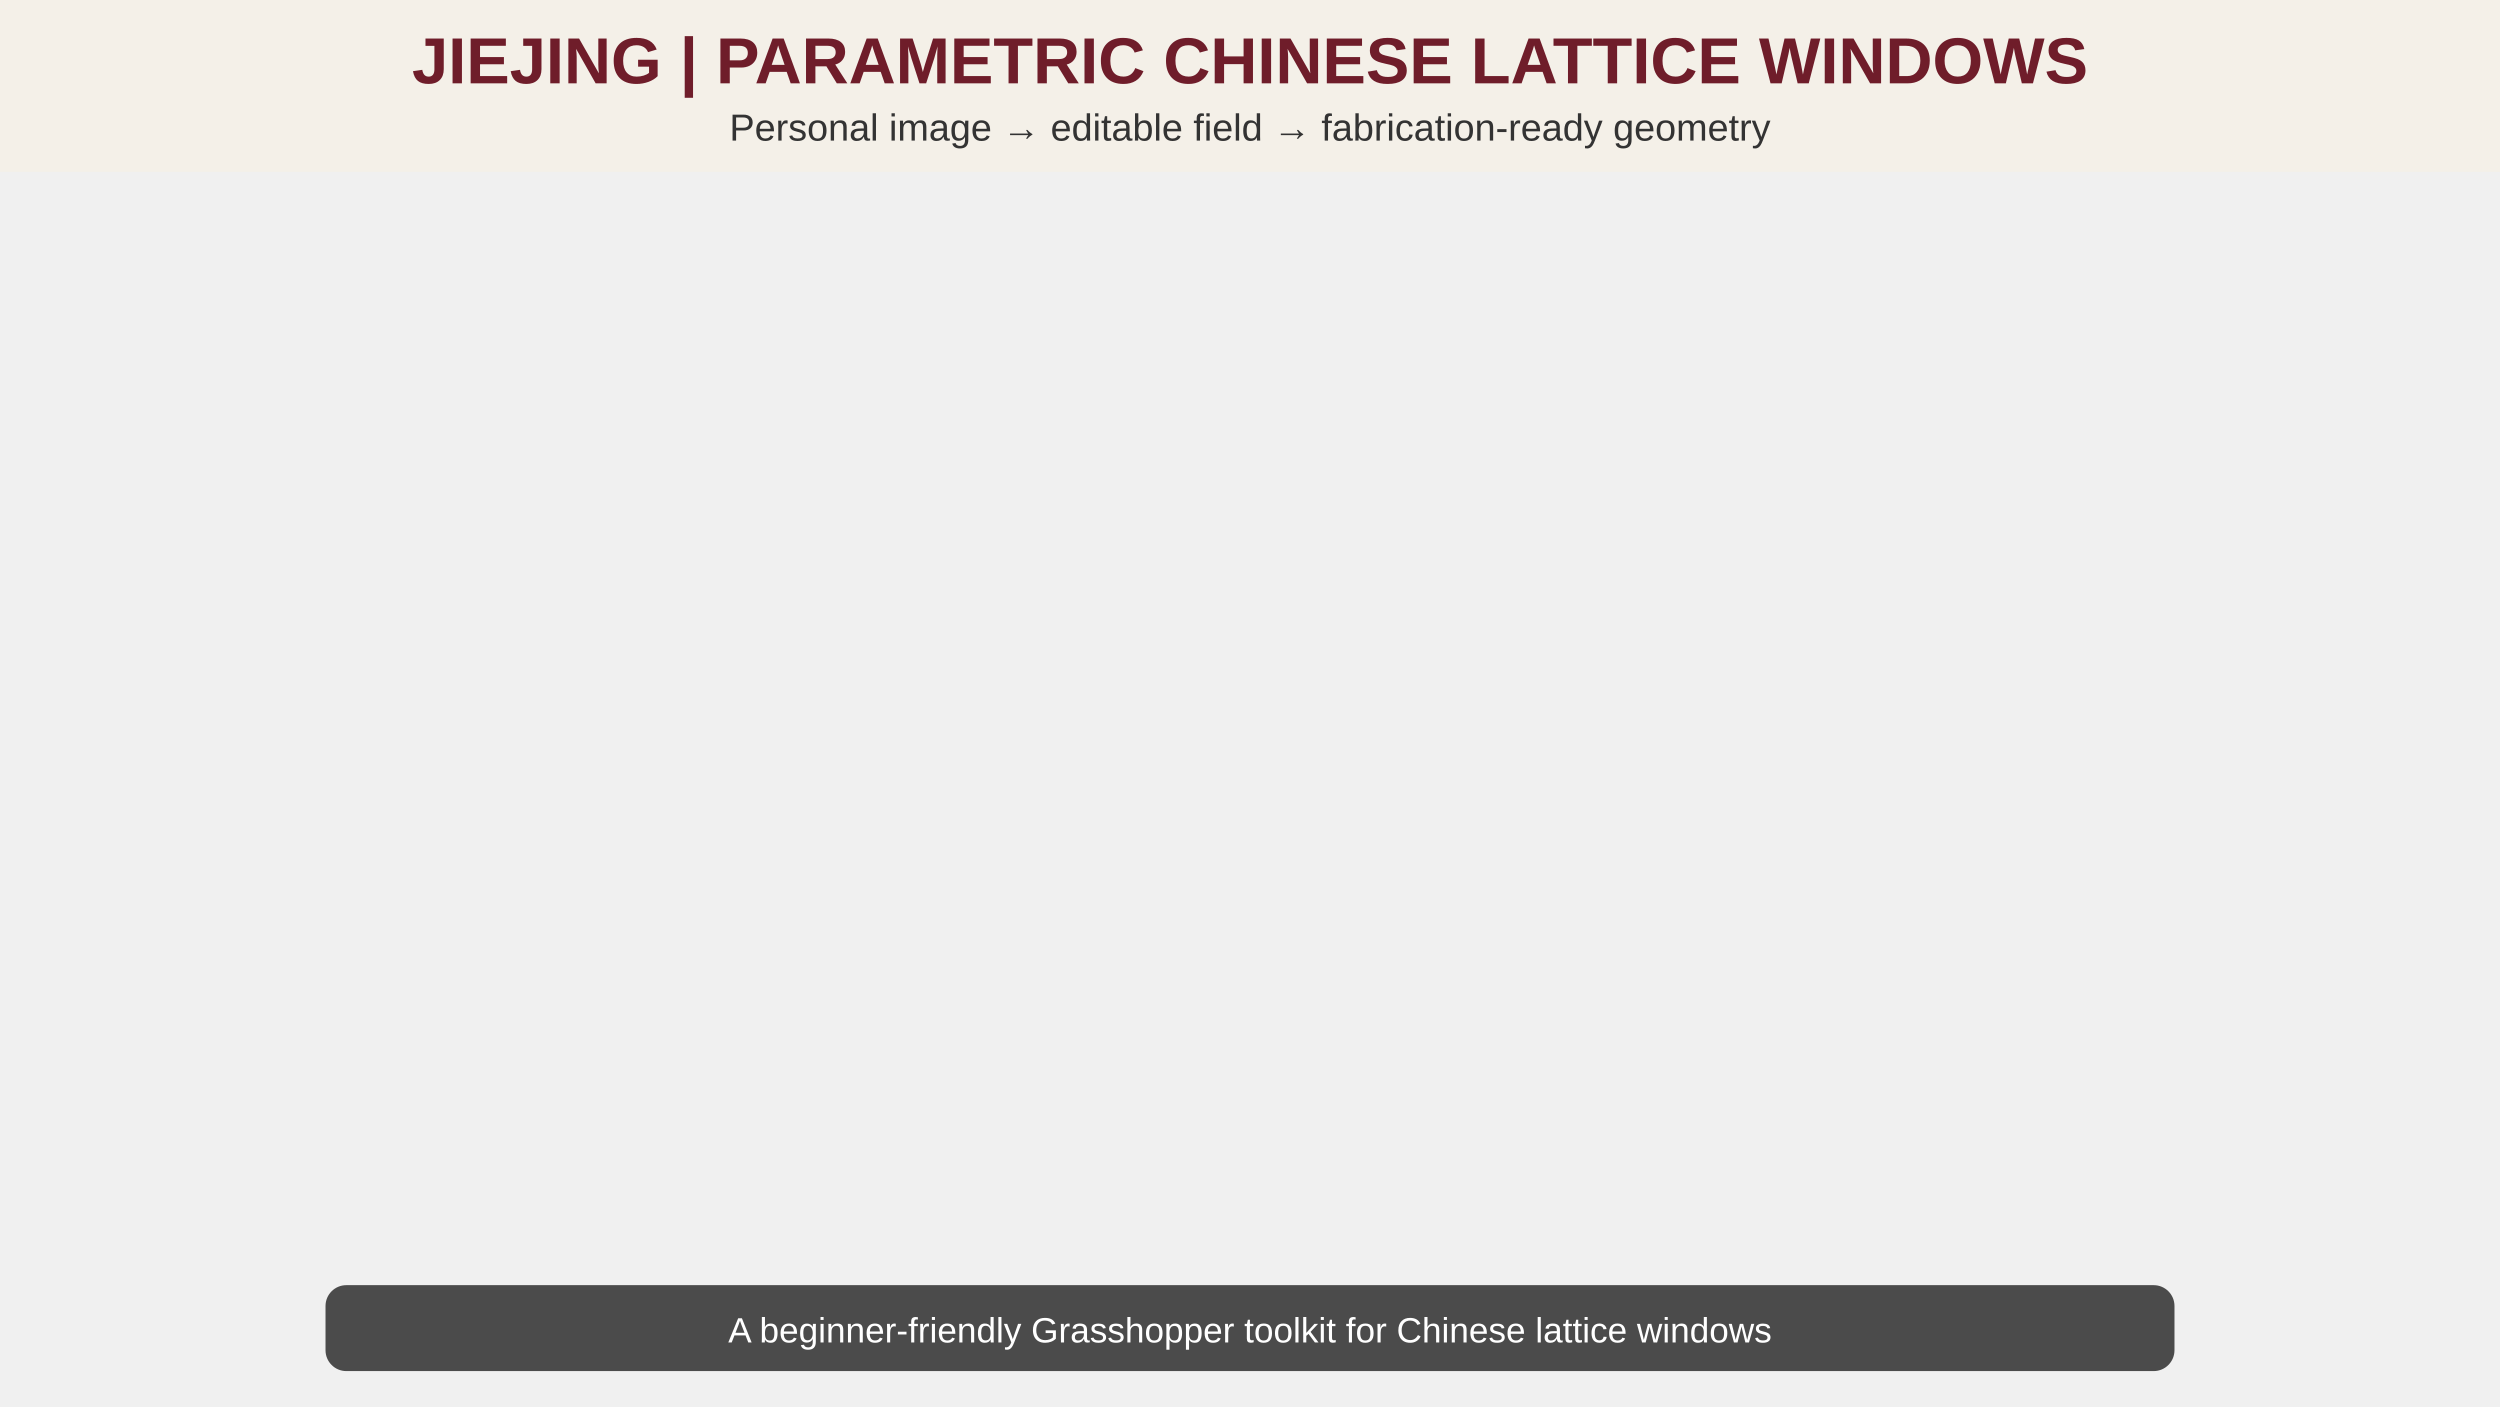
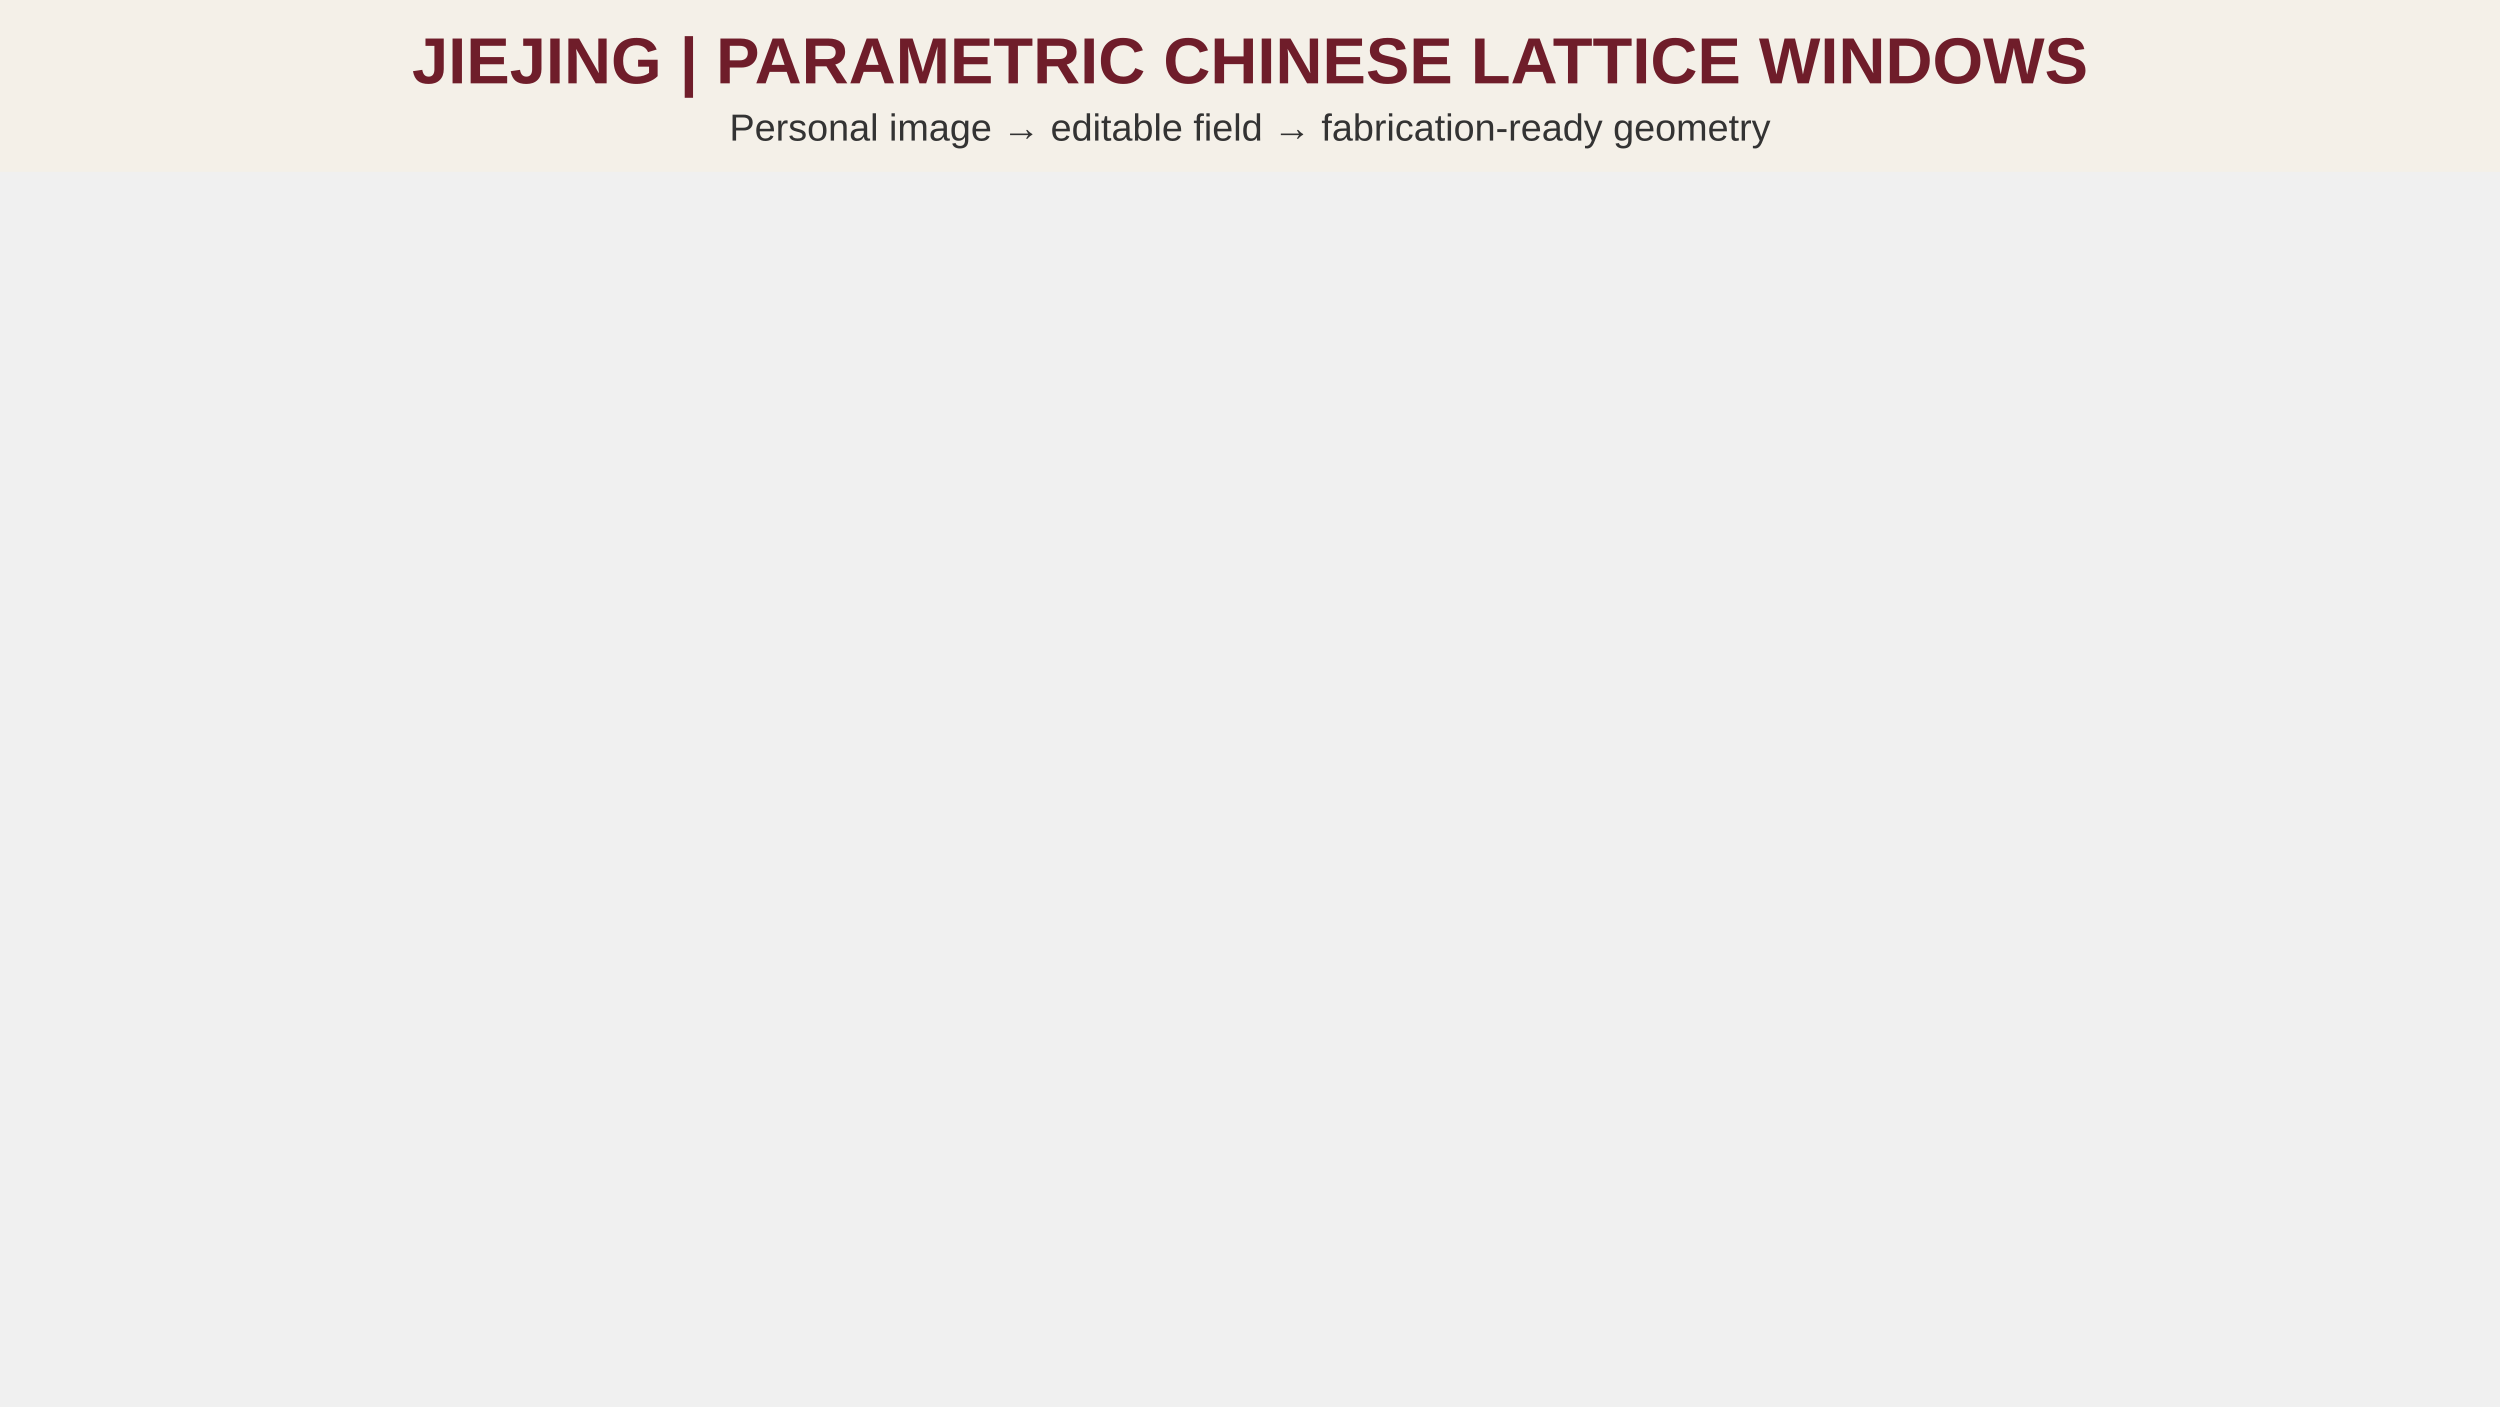
<svg xmlns="http://www.w3.org/2000/svg" width="1920" height="1080">
  <rect width="1920" height="132" fill="#f4f0e8" />
  <text x="960" y="64" text-anchor="middle" font-family="Arial" font-size="50" font-weight="700" fill="#6f1d2a">JIEJING | PARAMETRIC CHINESE LATTICE WINDOWS</text>
  <text x="960" y="108" text-anchor="middle" font-family="Arial" font-size="29" fill="#333333">Personal image → editable field → fabrication-ready geometry</text>
-   <rect x="250" y="987" width="1420" height="66" rx="16" fill="#111111" opacity="0.74" />
-   <text x="960" y="1031" text-anchor="middle" font-family="Arial" font-size="27" fill="white">A beginner-friendly Grasshopper toolkit for Chinese lattice windows</text>
</svg>
